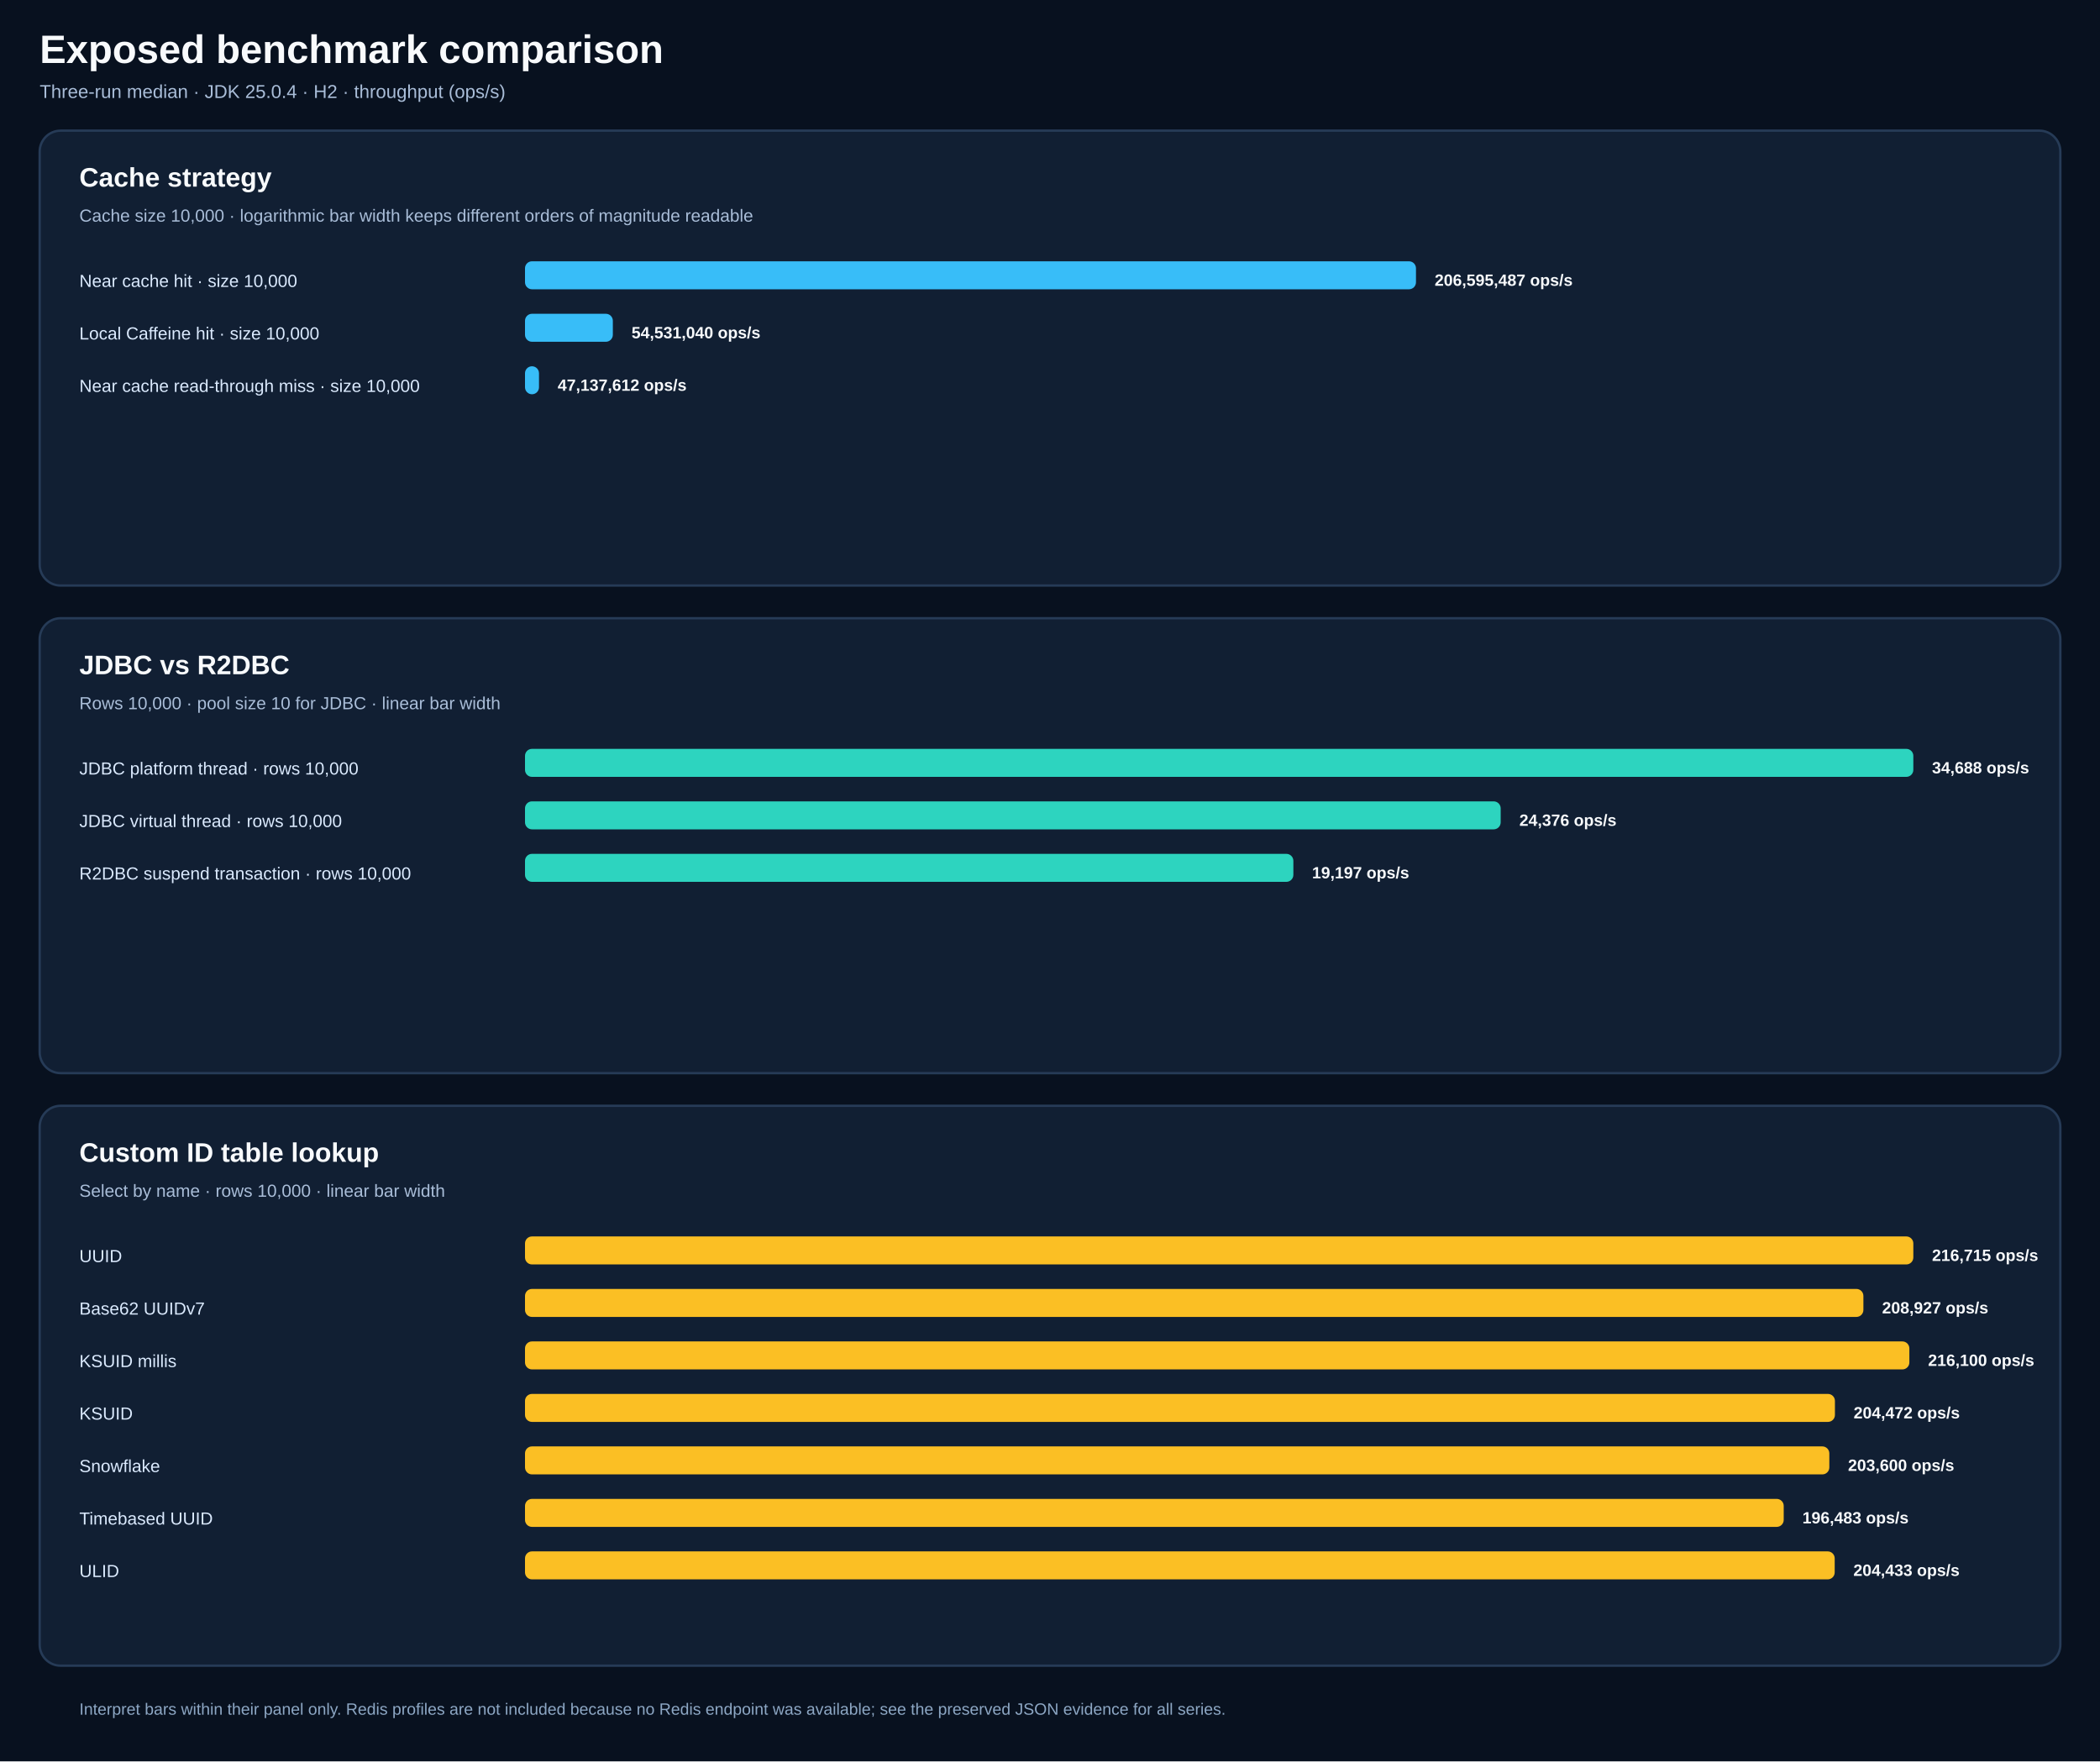
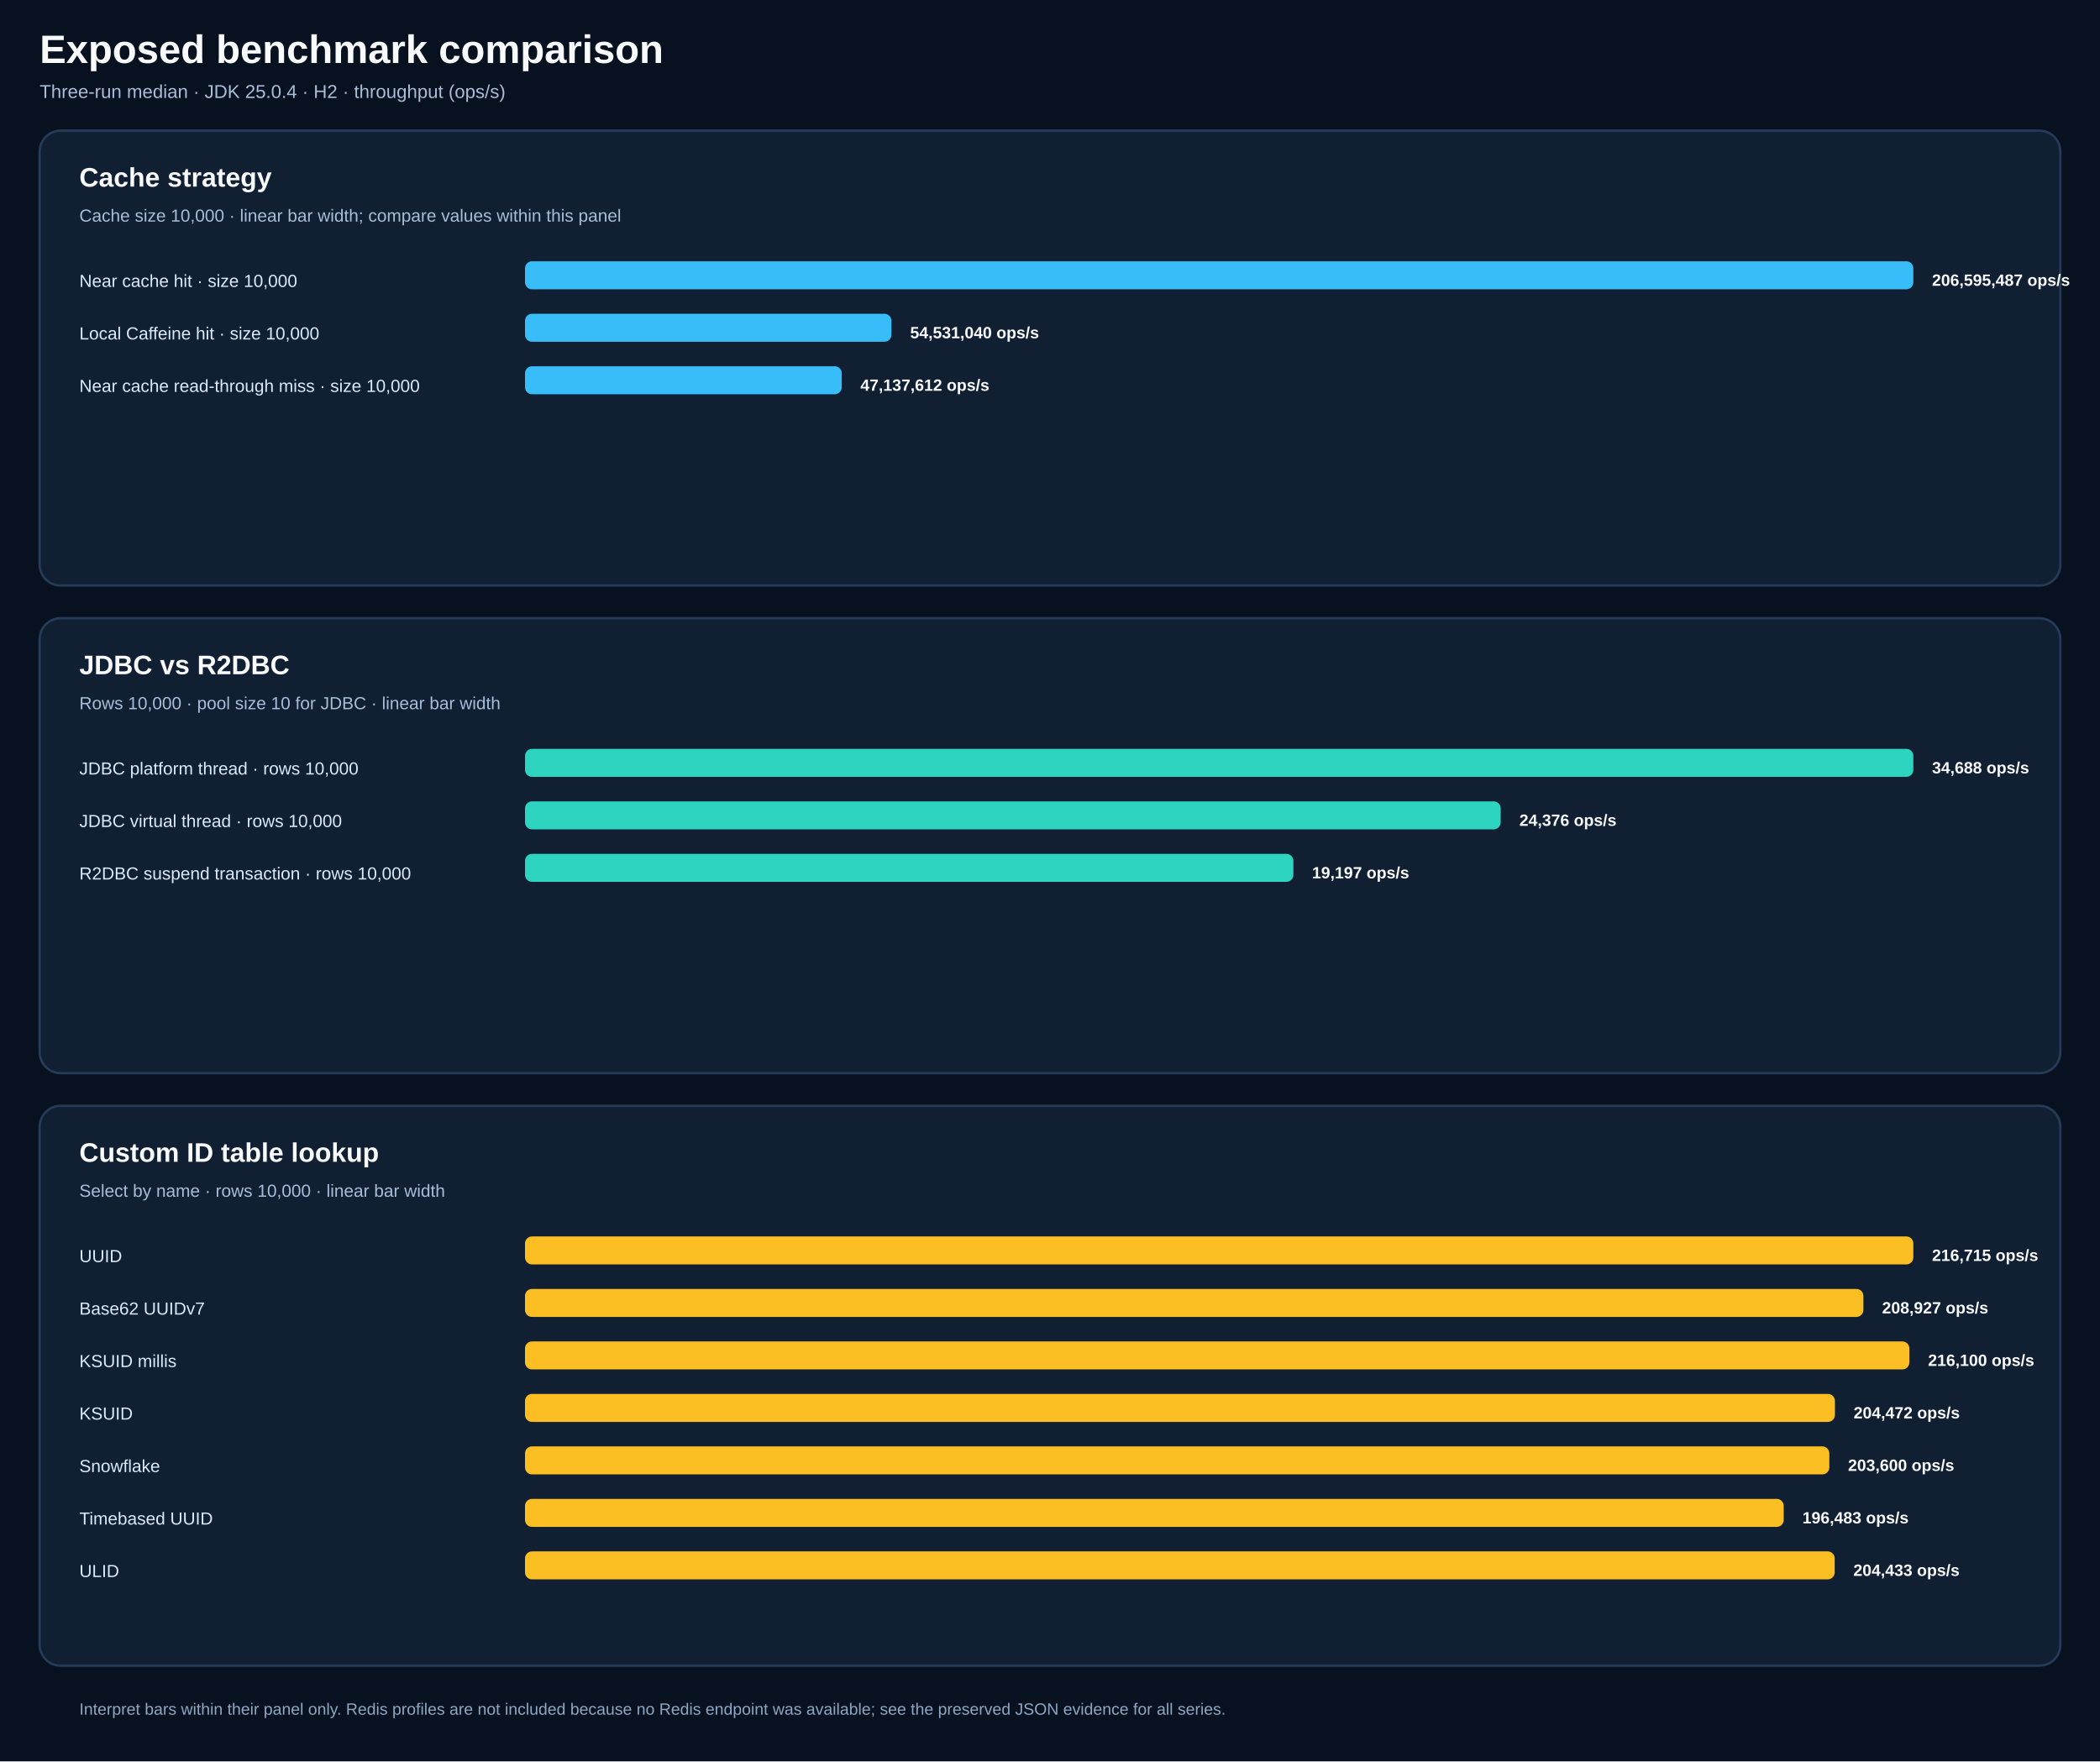
<svg xmlns="http://www.w3.org/2000/svg" width="1800" height="1510" viewBox="0 0 1800 1510" role="img" aria-labelledby="title desc">
  <style>
    .background { fill: #08111f; }
    .panel { fill: #111f33; stroke: #263b57; stroke-width: 2; }
    .title { fill: #f8fafc; font: 700 34px Arial, sans-serif; }
    .subtitle { fill: #a9bdd8; font: 16px Arial, sans-serif; }
    .panelTitle { fill: #f8fafc; font: 700 23px Arial, sans-serif; }
    .panelSubtitle { fill: #a9bdd8; font: 15px Arial, sans-serif; }
    .label { fill: #dbeafe; font: 15px Arial, sans-serif; }
    .value { fill: #f8fafc; font: 700 14px Arial, sans-serif; }
    .footnote { fill: #8da7c4; font: 14px Arial, sans-serif; }
  </style>
  <rect class="background" width="1800" height="1510" />
  <text x="34" y="54" class="title">Exposed benchmark comparison</text>
  <text x="34" y="84" class="subtitle">Three-run median · JDK 25.0.4 · H2 · throughput (ops/s)</text>
  <rect x="34" y="112" width="1732" height="390" rx="18" class="panel" />
  <text x="68" y="160" class="panelTitle">Cache strategy</text>
-   <text x="68" y="190" class="panelSubtitle">Cache size 10,000 · logarithmic bar width keeps different orders of magnitude readable</text>
+   <text x="68" y="190" class="panelSubtitle">Cache size 10,000 · linear bar width; compare values within this panel</text>
  <text x="68" y="246" class="label">Near cache hit · size 10,000</text>
-   <rect x="450" y="224" width="763.7" height="24" rx="6" fill="#38bdf8" />
-   <text x="1229.7" y="245" class="value">206,595,487 ops/s</text>
+   <rect x="450" y="224" width="1190.0" height="24" rx="6" fill="#38bdf8" />
+   <text x="1656.0" y="245" class="value">206,595,487 ops/s</text>
  <text x="68" y="291" class="label">Local Caffeine hit · size 10,000</text>
-   <rect x="450" y="269" width="75.3" height="24" rx="6" fill="#38bdf8" />
-   <text x="541.3" y="290" class="value">54,531,040 ops/s</text>
+   <rect x="450" y="269" width="314.1" height="24" rx="6" fill="#38bdf8" />
+   <text x="780.1" y="290" class="value">54,531,040 ops/s</text>
  <text x="68" y="336" class="label">Near cache read-through miss · size 10,000</text>
-   <rect x="450" y="314" width="12.0" height="24" rx="6" fill="#38bdf8" />
-   <text x="478.0" y="335" class="value">47,137,612 ops/s</text>
+   <rect x="450" y="314" width="271.5" height="24" rx="6" fill="#38bdf8" />
+   <text x="737.5" y="335" class="value">47,137,612 ops/s</text>
  <rect x="34" y="530" width="1732" height="390" rx="18" class="panel" />
  <text x="68" y="578" class="panelTitle">JDBC vs R2DBC</text>
  <text x="68" y="608" class="panelSubtitle">Rows 10,000 · pool size 10 for JDBC · linear bar width</text>
  <text x="68" y="664" class="label">JDBC platform thread · rows 10,000</text>
  <rect x="450" y="642" width="1190.0" height="24" rx="6" fill="#2dd4bf" />
  <text x="1656.0" y="663" class="value">34,688 ops/s</text>
  <text x="68" y="709" class="label">JDBC virtual thread · rows 10,000</text>
  <rect x="450" y="687" width="836.3" height="24" rx="6" fill="#2dd4bf" />
  <text x="1302.3" y="708" class="value">24,376 ops/s</text>
  <text x="68" y="754" class="label">R2DBC suspend transaction · rows 10,000</text>
  <rect x="450" y="732" width="658.6" height="24" rx="6" fill="#2dd4bf" />
  <text x="1124.6" y="753" class="value">19,197 ops/s</text>
  <rect x="34" y="948" width="1732" height="480" rx="18" class="panel" />
  <text x="68" y="996" class="panelTitle">Custom ID table lookup</text>
  <text x="68" y="1026" class="panelSubtitle">Select by name · rows 10,000 · linear bar width</text>
  <text x="68" y="1082" class="label">UUID</text>
  <rect x="450" y="1060" width="1190.0" height="24" rx="6" fill="#fbbf24" />
  <text x="1656.0" y="1081" class="value">216,715 ops/s</text>
  <text x="68" y="1127" class="label">Base62 UUIDv7</text>
  <rect x="450" y="1105" width="1147.2" height="24" rx="6" fill="#fbbf24" />
  <text x="1613.2" y="1126" class="value">208,927 ops/s</text>
  <text x="68" y="1172" class="label">KSUID millis</text>
  <rect x="450" y="1150" width="1186.6" height="24" rx="6" fill="#fbbf24" />
  <text x="1652.6" y="1171" class="value">216,100 ops/s</text>
  <text x="68" y="1217" class="label">KSUID</text>
  <rect x="450" y="1195" width="1122.8" height="24" rx="6" fill="#fbbf24" />
  <text x="1588.8" y="1216" class="value">204,472 ops/s</text>
  <text x="68" y="1262" class="label">Snowflake</text>
  <rect x="450" y="1240" width="1118.0" height="24" rx="6" fill="#fbbf24" />
  <text x="1584.0" y="1261" class="value">203,600 ops/s</text>
  <text x="68" y="1307" class="label">Timebased UUID</text>
  <rect x="450" y="1285" width="1078.9" height="24" rx="6" fill="#fbbf24" />
  <text x="1544.9" y="1306" class="value">196,483 ops/s</text>
  <text x="68" y="1352" class="label">ULID</text>
  <rect x="450" y="1330" width="1122.6" height="24" rx="6" fill="#fbbf24" />
  <text x="1588.6" y="1351" class="value">204,433 ops/s</text>
  <text x="68" y="1470" class="footnote">Interpret bars within their panel only. Redis profiles are not included because no Redis endpoint was available; see the preserved JSON evidence for all series.</text>
</svg>
